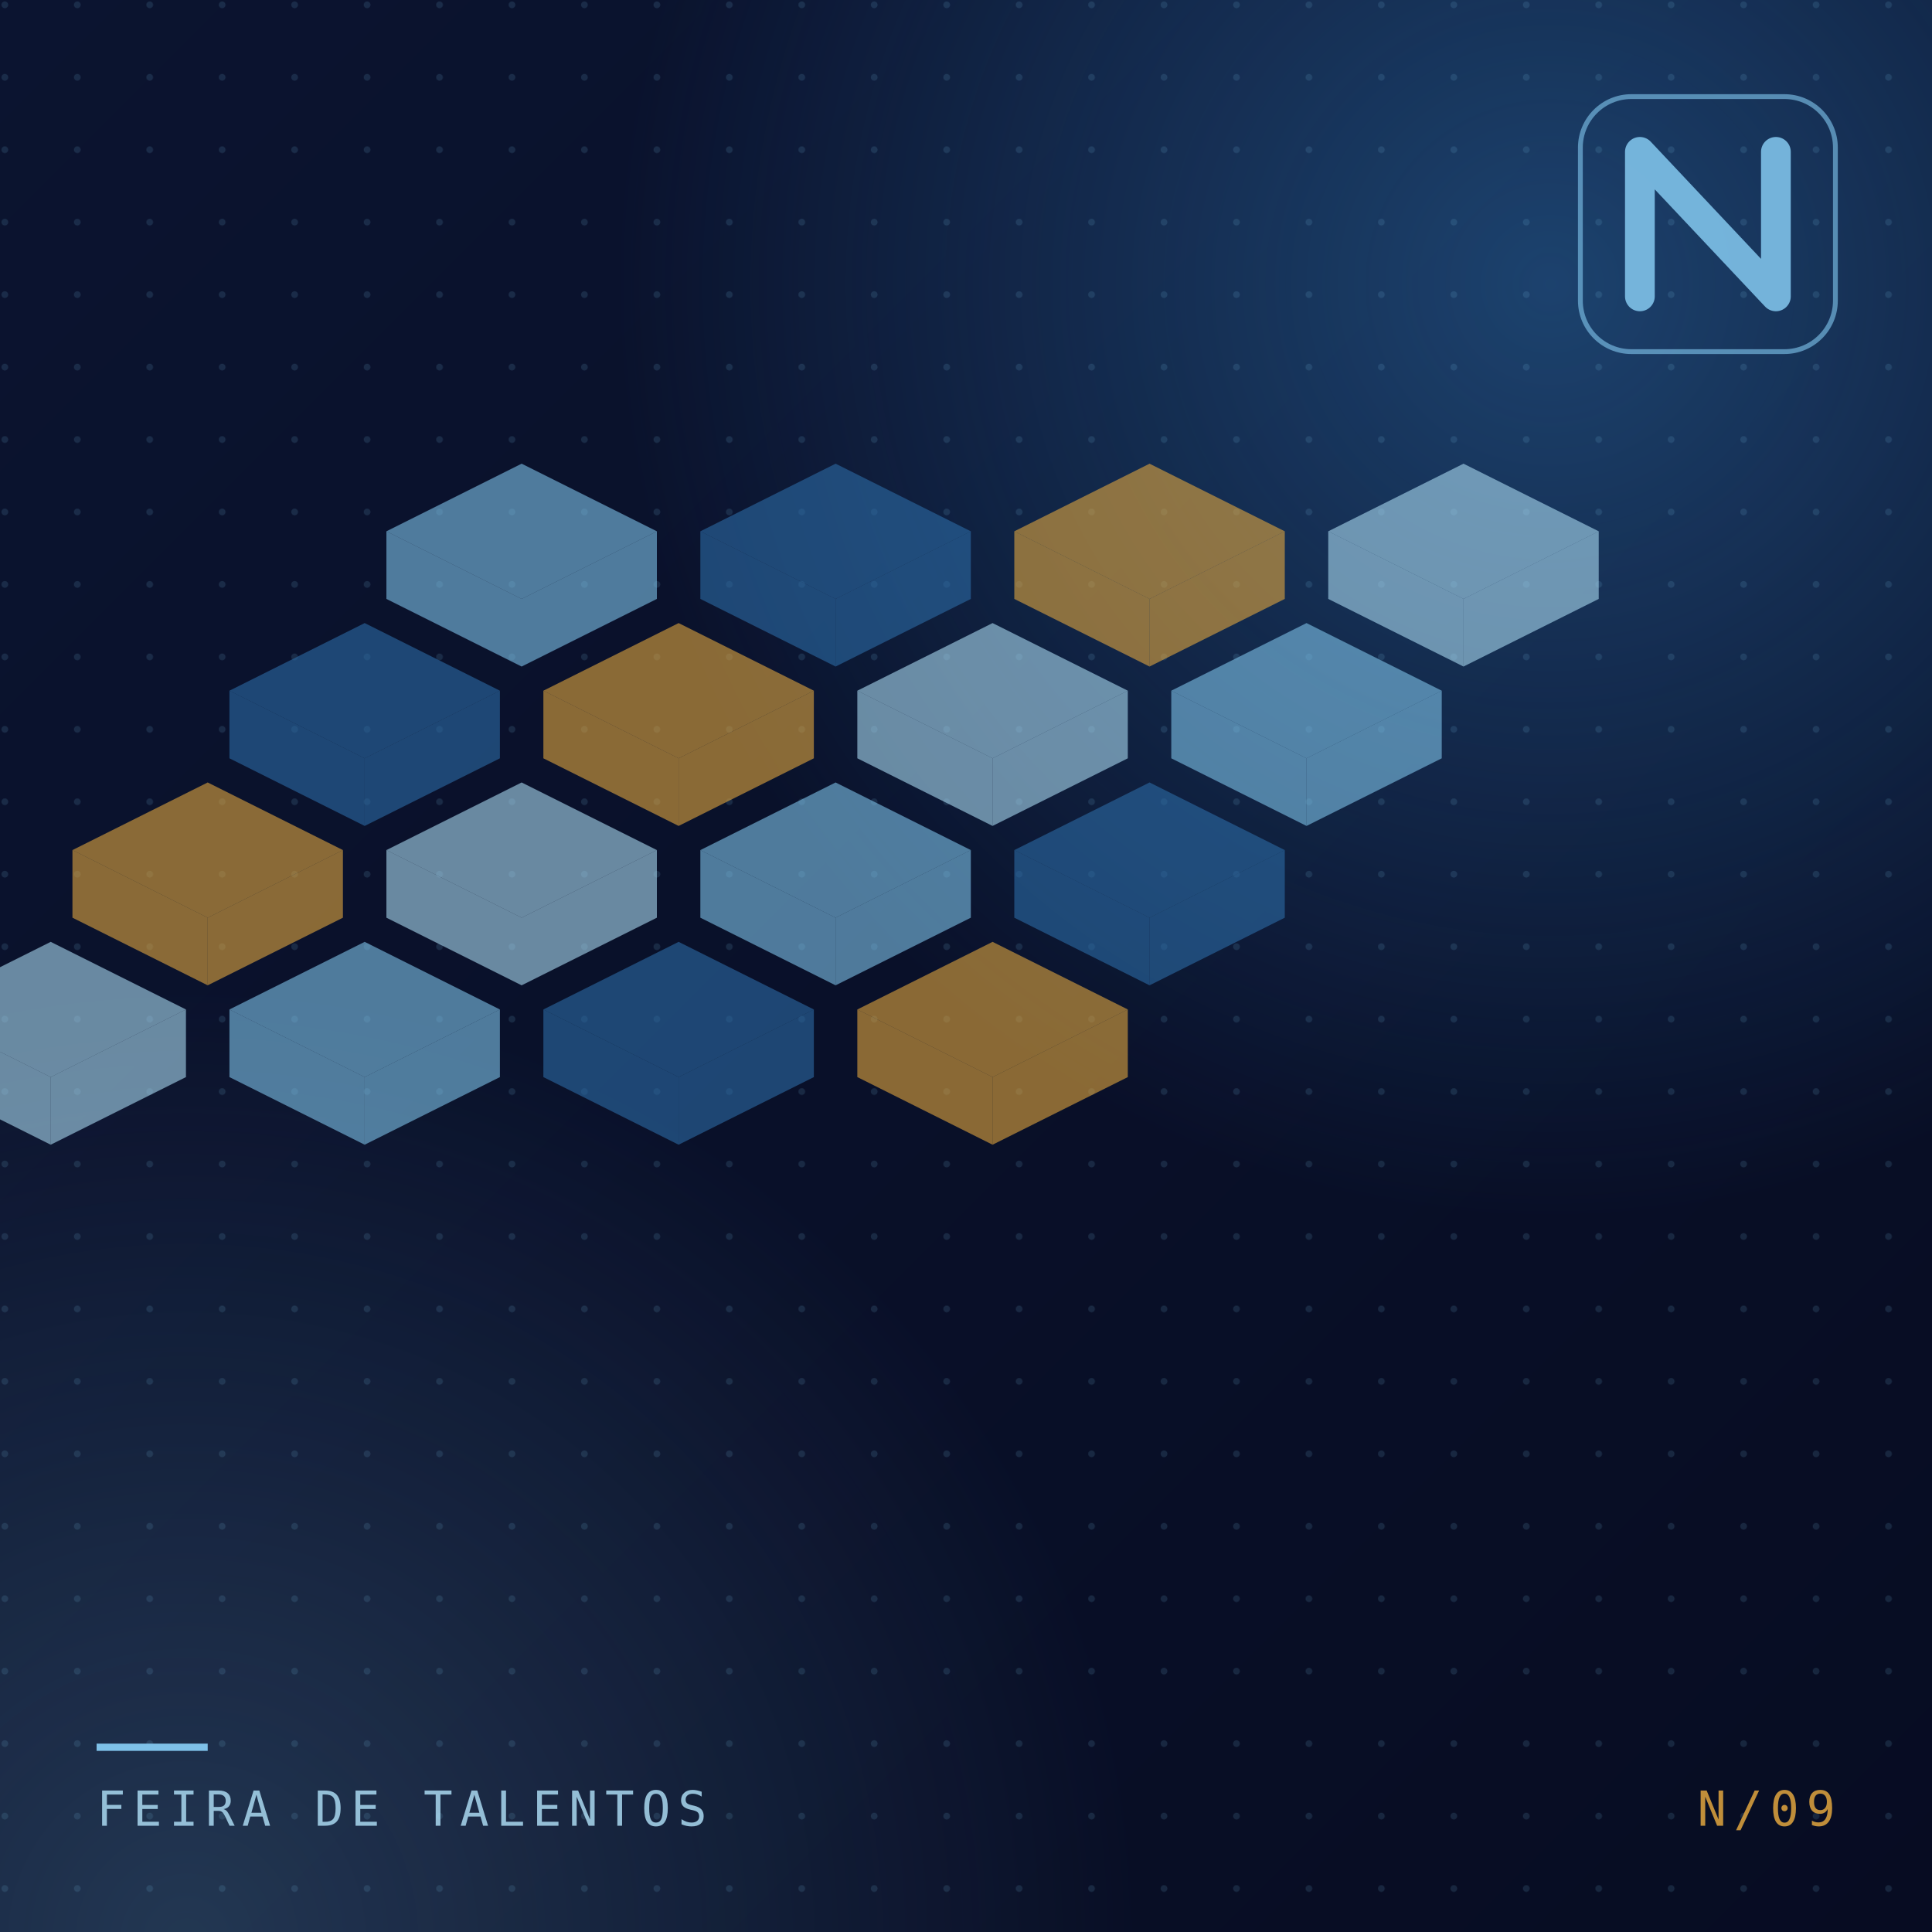
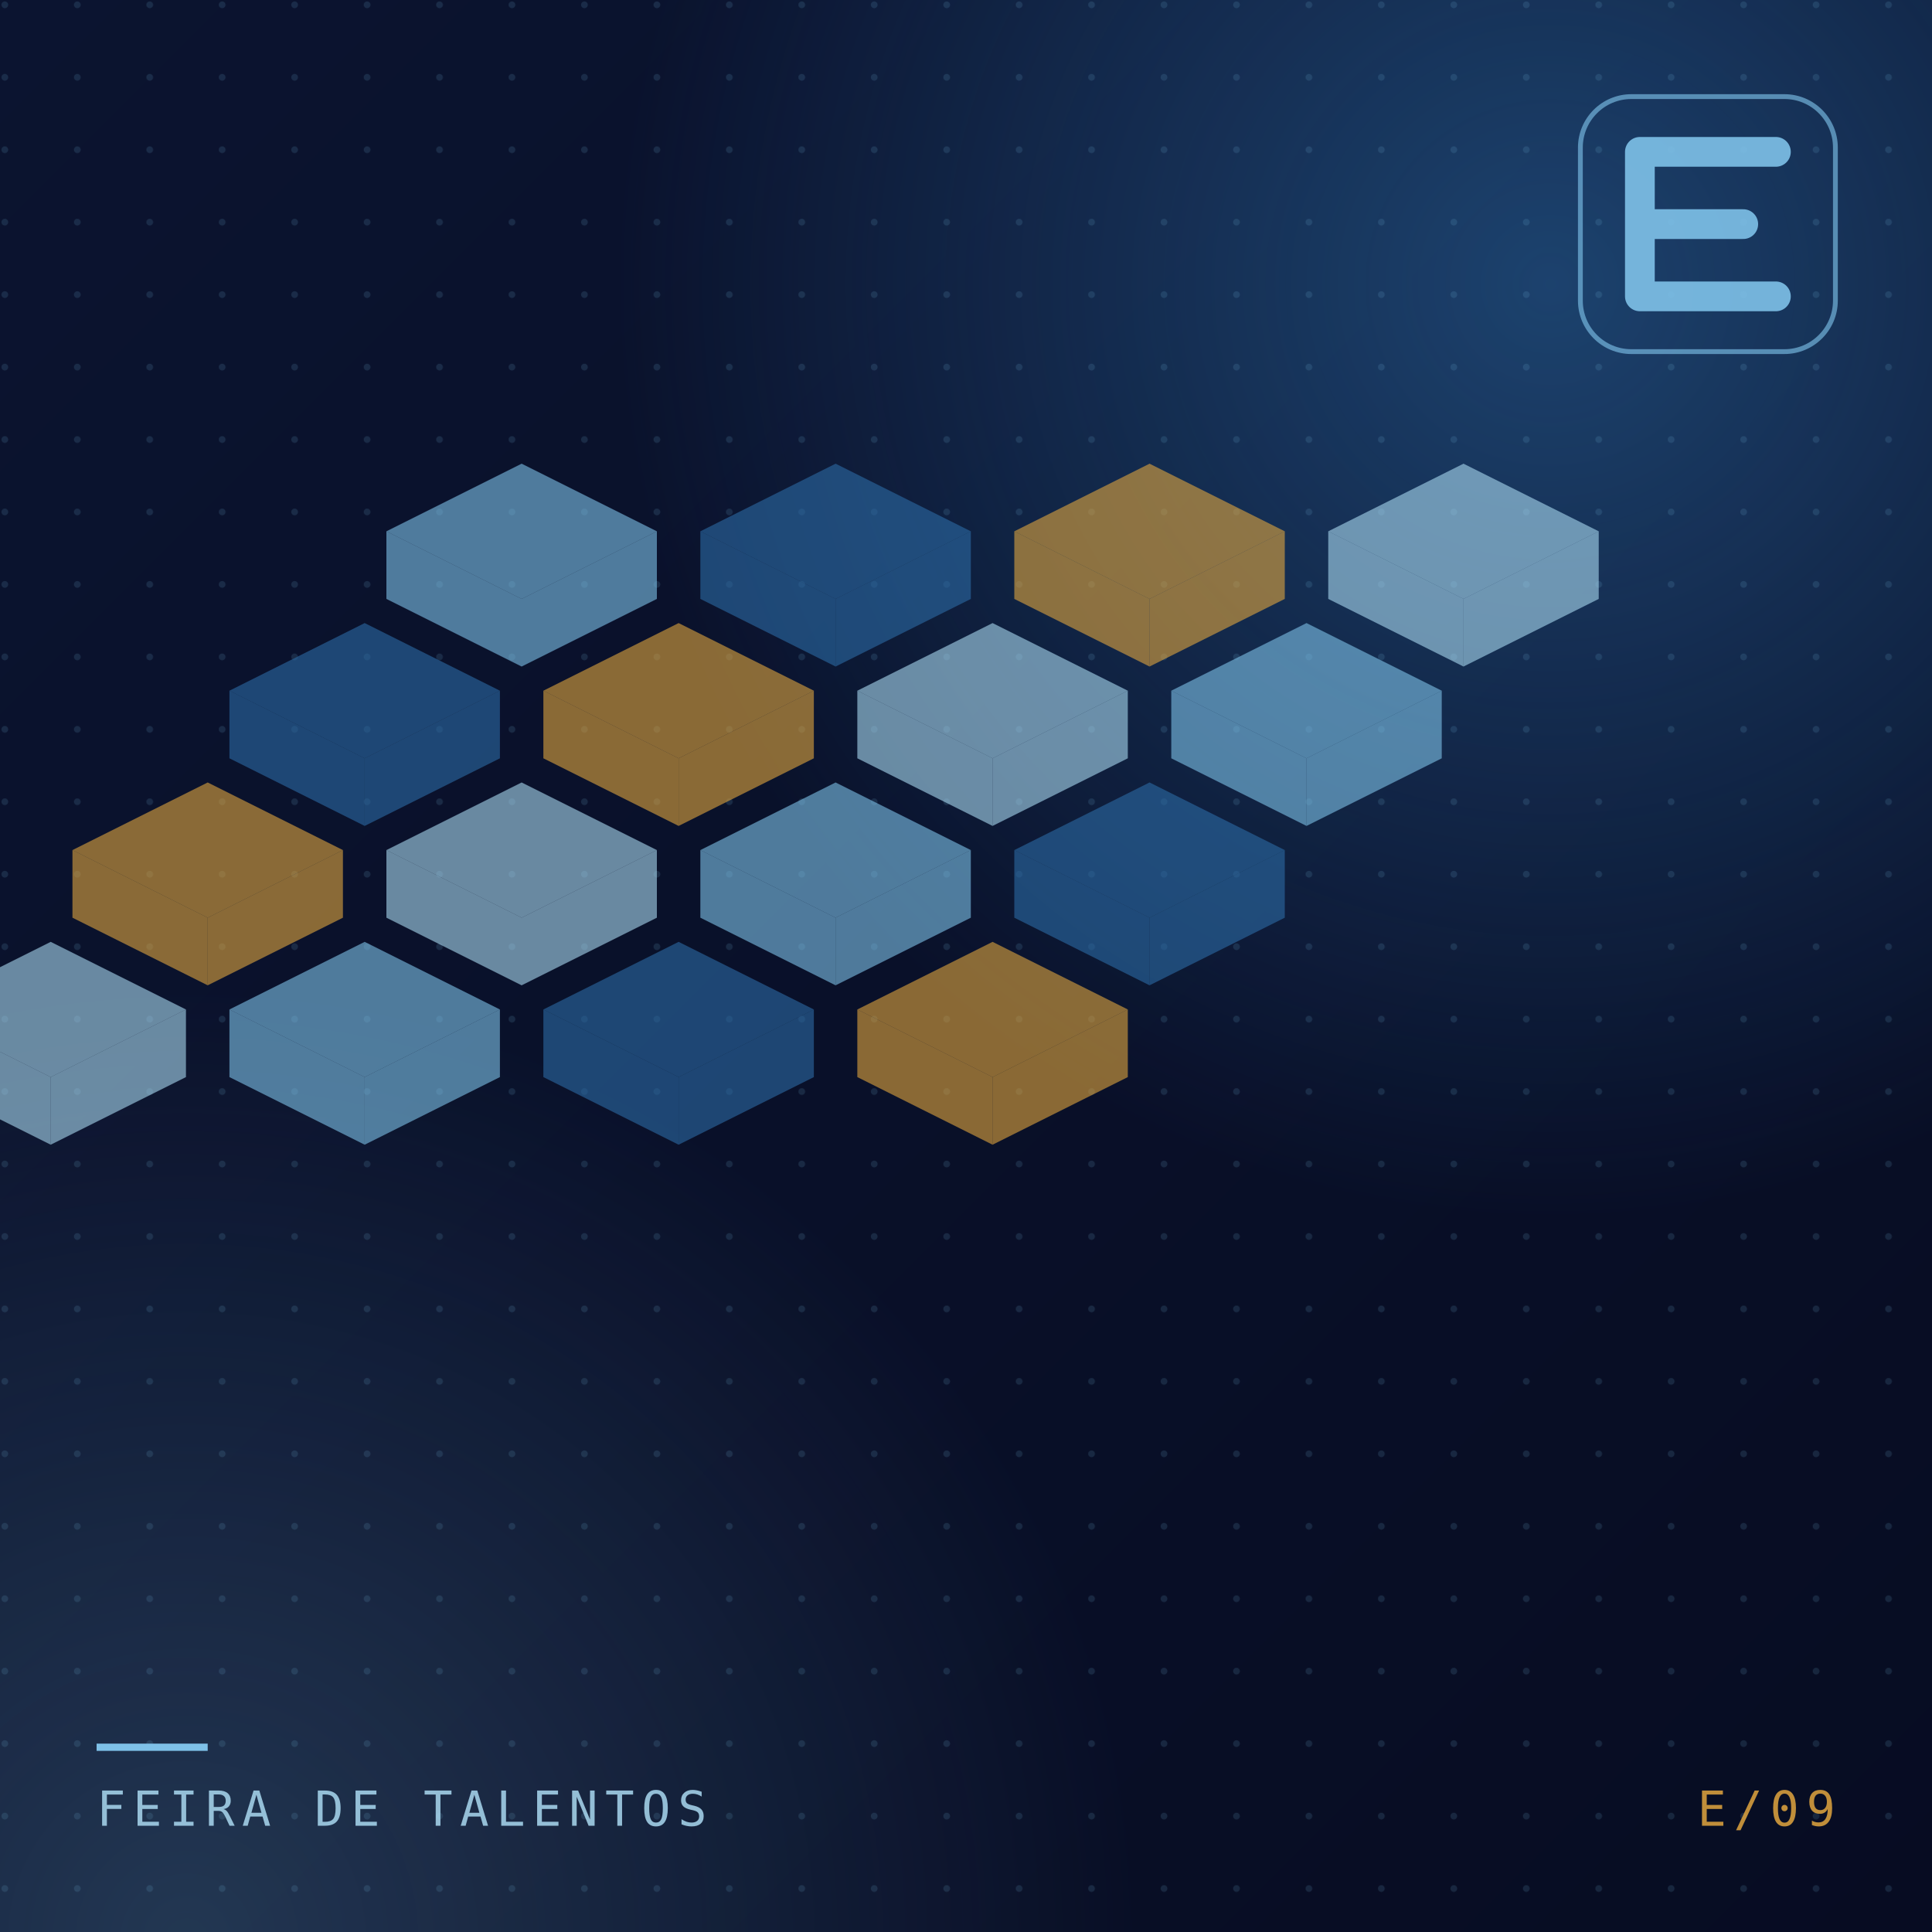
<svg xmlns="http://www.w3.org/2000/svg" viewBox="0 0 800 800" width="800" height="800" role="img" aria-label="feira de talentos">
  <defs>
    <linearGradient id="bg8" x1="0" y1="0" x2="1" y2="1">
      <stop offset="0" stop-color="#0b1430" />
      <stop offset="1" stop-color="#070c22" />
    </linearGradient>
    <radialGradient id="glow8" cx="0.8" cy="0.15" r="0.8">
      <stop offset="0" stop-color="#2c6ba6" stop-opacity="0.55" />
      <stop offset="0.6" stop-color="#2c6ba6" stop-opacity="0" />
    </radialGradient>
    <radialGradient id="glow28" cx="0.1" cy="1" r="0.7">
      <stop offset="0" stop-color="#7ec1e8" stop-opacity="0.22" />
      <stop offset="0.7" stop-color="#7ec1e8" stop-opacity="0" />
    </radialGradient>
    <pattern id="dots8" width="30" height="30" patternUnits="userSpaceOnUse">
      <circle cx="2" cy="2" r="1.4" fill="#7ec1e8" fill-opacity="0.14" />
    </pattern>
  </defs>
  <rect width="800" height="800" fill="url(#bg8)" />
  <rect width="800" height="800" fill="url(#glow8)" />
  <rect width="800" height="800" fill="url(#glow28)" />
  <rect width="800" height="800" fill="url(#dots8)" />
  <g fill="#7ec1e8" fill-opacity="0.6">
    <polygon points="160,220 216,192 272,220 216,248" />
    <polygon points="160,220 216,248 216,276 160,248" />
    <polygon points="272,220 216,248 216,276 272,248" />
  </g>
  <g fill="#2c6ba6" fill-opacity="0.6">
    <polygon points="290,220 346,192 402,220 346,248" />
    <polygon points="290,220 346,248 346,276 290,248" />
    <polygon points="402,220 346,248 346,276 402,248" />
  </g>
  <g fill="#e0a53e" fill-opacity="0.6">
    <polygon points="420,220 476,192 532,220 476,248" />
    <polygon points="420,220 476,248 476,276 420,248" />
    <polygon points="532,220 476,248 476,276 532,248" />
  </g>
  <g fill="#a9d8f0" fill-opacity="0.6">
    <polygon points="550,220 606,192 662,220 606,248" />
    <polygon points="550,220 606,248 606,276 550,248" />
    <polygon points="662,220 606,248 606,276 662,248" />
  </g>
  <g fill="#2c6ba6" fill-opacity="0.6">
    <polygon points="95,286 151,258 207,286 151,314" />
    <polygon points="95,286 151,314 151,342 95,314" />
    <polygon points="207,286 151,314 151,342 207,314" />
  </g>
  <g fill="#e0a53e" fill-opacity="0.6">
    <polygon points="225,286 281,258 337,286 281,314" />
    <polygon points="225,286 281,314 281,342 225,314" />
    <polygon points="337,286 281,314 281,342 337,314" />
  </g>
  <g fill="#a9d8f0" fill-opacity="0.6">
    <polygon points="355,286 411,258 467,286 411,314" />
    <polygon points="355,286 411,314 411,342 355,314" />
    <polygon points="467,286 411,314 411,342 467,314" />
  </g>
  <g fill="#7ec1e8" fill-opacity="0.6">
    <polygon points="485,286 541,258 597,286 541,314" />
    <polygon points="485,286 541,314 541,342 485,314" />
    <polygon points="597,286 541,314 541,342 597,314" />
  </g>
  <g fill="#e0a53e" fill-opacity="0.6">
    <polygon points="30,352 86,324 142,352 86,380" />
    <polygon points="30,352 86,380 86,408 30,380" />
    <polygon points="142,352 86,380 86,408 142,380" />
  </g>
  <g fill="#a9d8f0" fill-opacity="0.6">
    <polygon points="160,352 216,324 272,352 216,380" />
    <polygon points="160,352 216,380 216,408 160,380" />
    <polygon points="272,352 216,380 216,408 272,380" />
  </g>
  <g fill="#7ec1e8" fill-opacity="0.6">
    <polygon points="290,352 346,324 402,352 346,380" />
    <polygon points="290,352 346,380 346,408 290,380" />
    <polygon points="402,352 346,380 346,408 402,380" />
  </g>
  <g fill="#2c6ba6" fill-opacity="0.6">
    <polygon points="420,352 476,324 532,352 476,380" />
    <polygon points="420,352 476,380 476,408 420,380" />
    <polygon points="532,352 476,380 476,408 532,380" />
  </g>
  <g fill="#a9d8f0" fill-opacity="0.6">
    <polygon points="-35,418 21,390 77,418 21,446" />
    <polygon points="-35,418 21,446 21,474 -35,446" />
    <polygon points="77,418 21,446 21,474 77,446" />
  </g>
  <g fill="#7ec1e8" fill-opacity="0.6">
    <polygon points="95,418 151,390 207,418 151,446" />
    <polygon points="95,418 151,446 151,474 95,446" />
    <polygon points="207,418 151,446 151,474 207,446" />
  </g>
  <g fill="#2c6ba6" fill-opacity="0.6">
    <polygon points="225,418 281,390 337,418 281,446" />
    <polygon points="225,418 281,446 281,474 225,446" />
    <polygon points="337,418 281,446 281,474 337,446" />
  </g>
  <g fill="#e0a53e" fill-opacity="0.6">
    <polygon points="355,418 411,390 467,418 411,446" />
    <polygon points="355,418 411,446 411,474 355,446" />
    <polygon points="467,418 411,446 411,474 467,446" />
  </g>
  <g transform="translate(654.4,40)" opacity="0.9">
    <rect width="105.6" height="105.6" rx="21.12" fill="none" stroke="#7ec1e8" stroke-width="2" stroke-opacity="0.7" />
-     <path d="M 24.64 82.72 V 22.88 L 80.96 82.72 V 22.88" fill="none" stroke="#7ec1e8" stroke-width="12.32" stroke-linecap="round" stroke-linejoin="round" />
+     <path d="M 80.96 22.88 H 24.64 V 82.72 H 80.96 M 24.64 52.8 H 67.44" fill="none" stroke="#7ec1e8" stroke-width="12.32" stroke-linecap="round" stroke-linejoin="round" />
  </g>
  <g font-family="'Space Mono', Consolas, monospace" fill="#a9d8f0" opacity="0.85">
    <text x="40" y="756" font-size="20" letter-spacing="3">FEIRA DE TALENTOS</text>
-     <text x="760" y="756" font-size="20" letter-spacing="3" text-anchor="end" fill="#e0a53e">N/09</text>
+     <text x="760" y="756" font-size="20" letter-spacing="3" text-anchor="end" fill="#e0a53e">E/09</text>
  </g>
  <rect x="40" y="722" width="46" height="3" fill="#7ec1e8" />
</svg>
